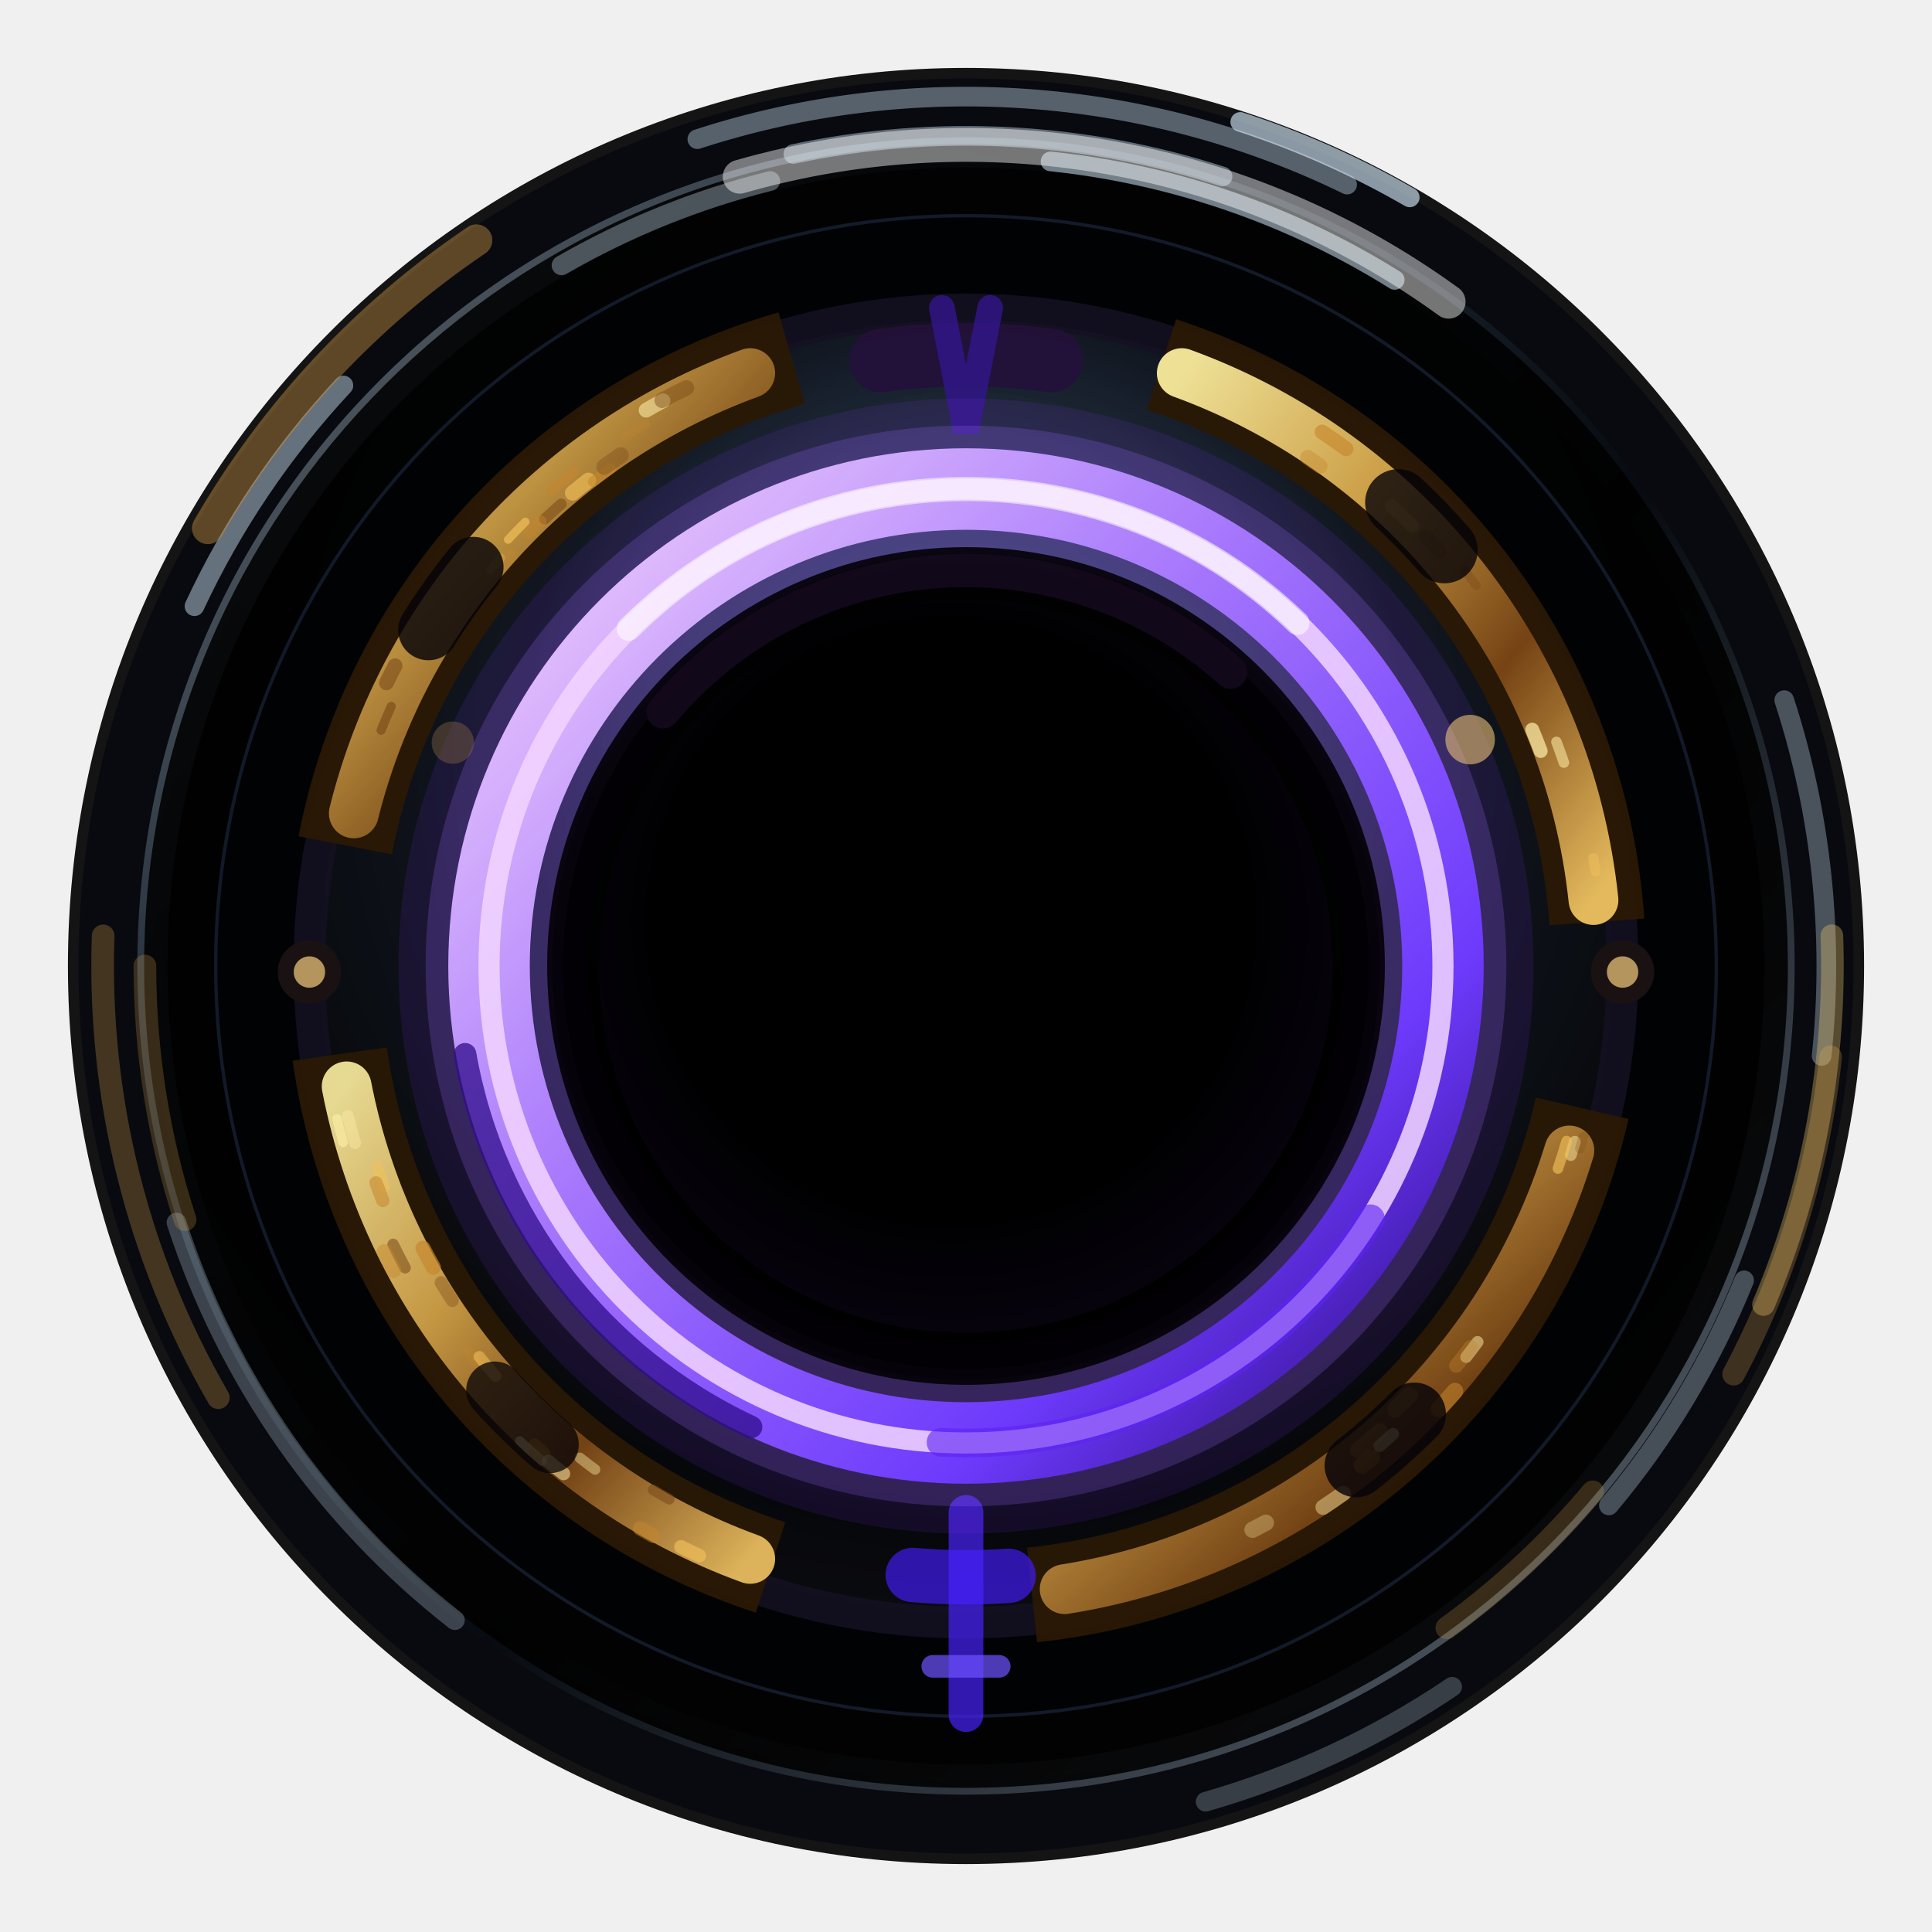
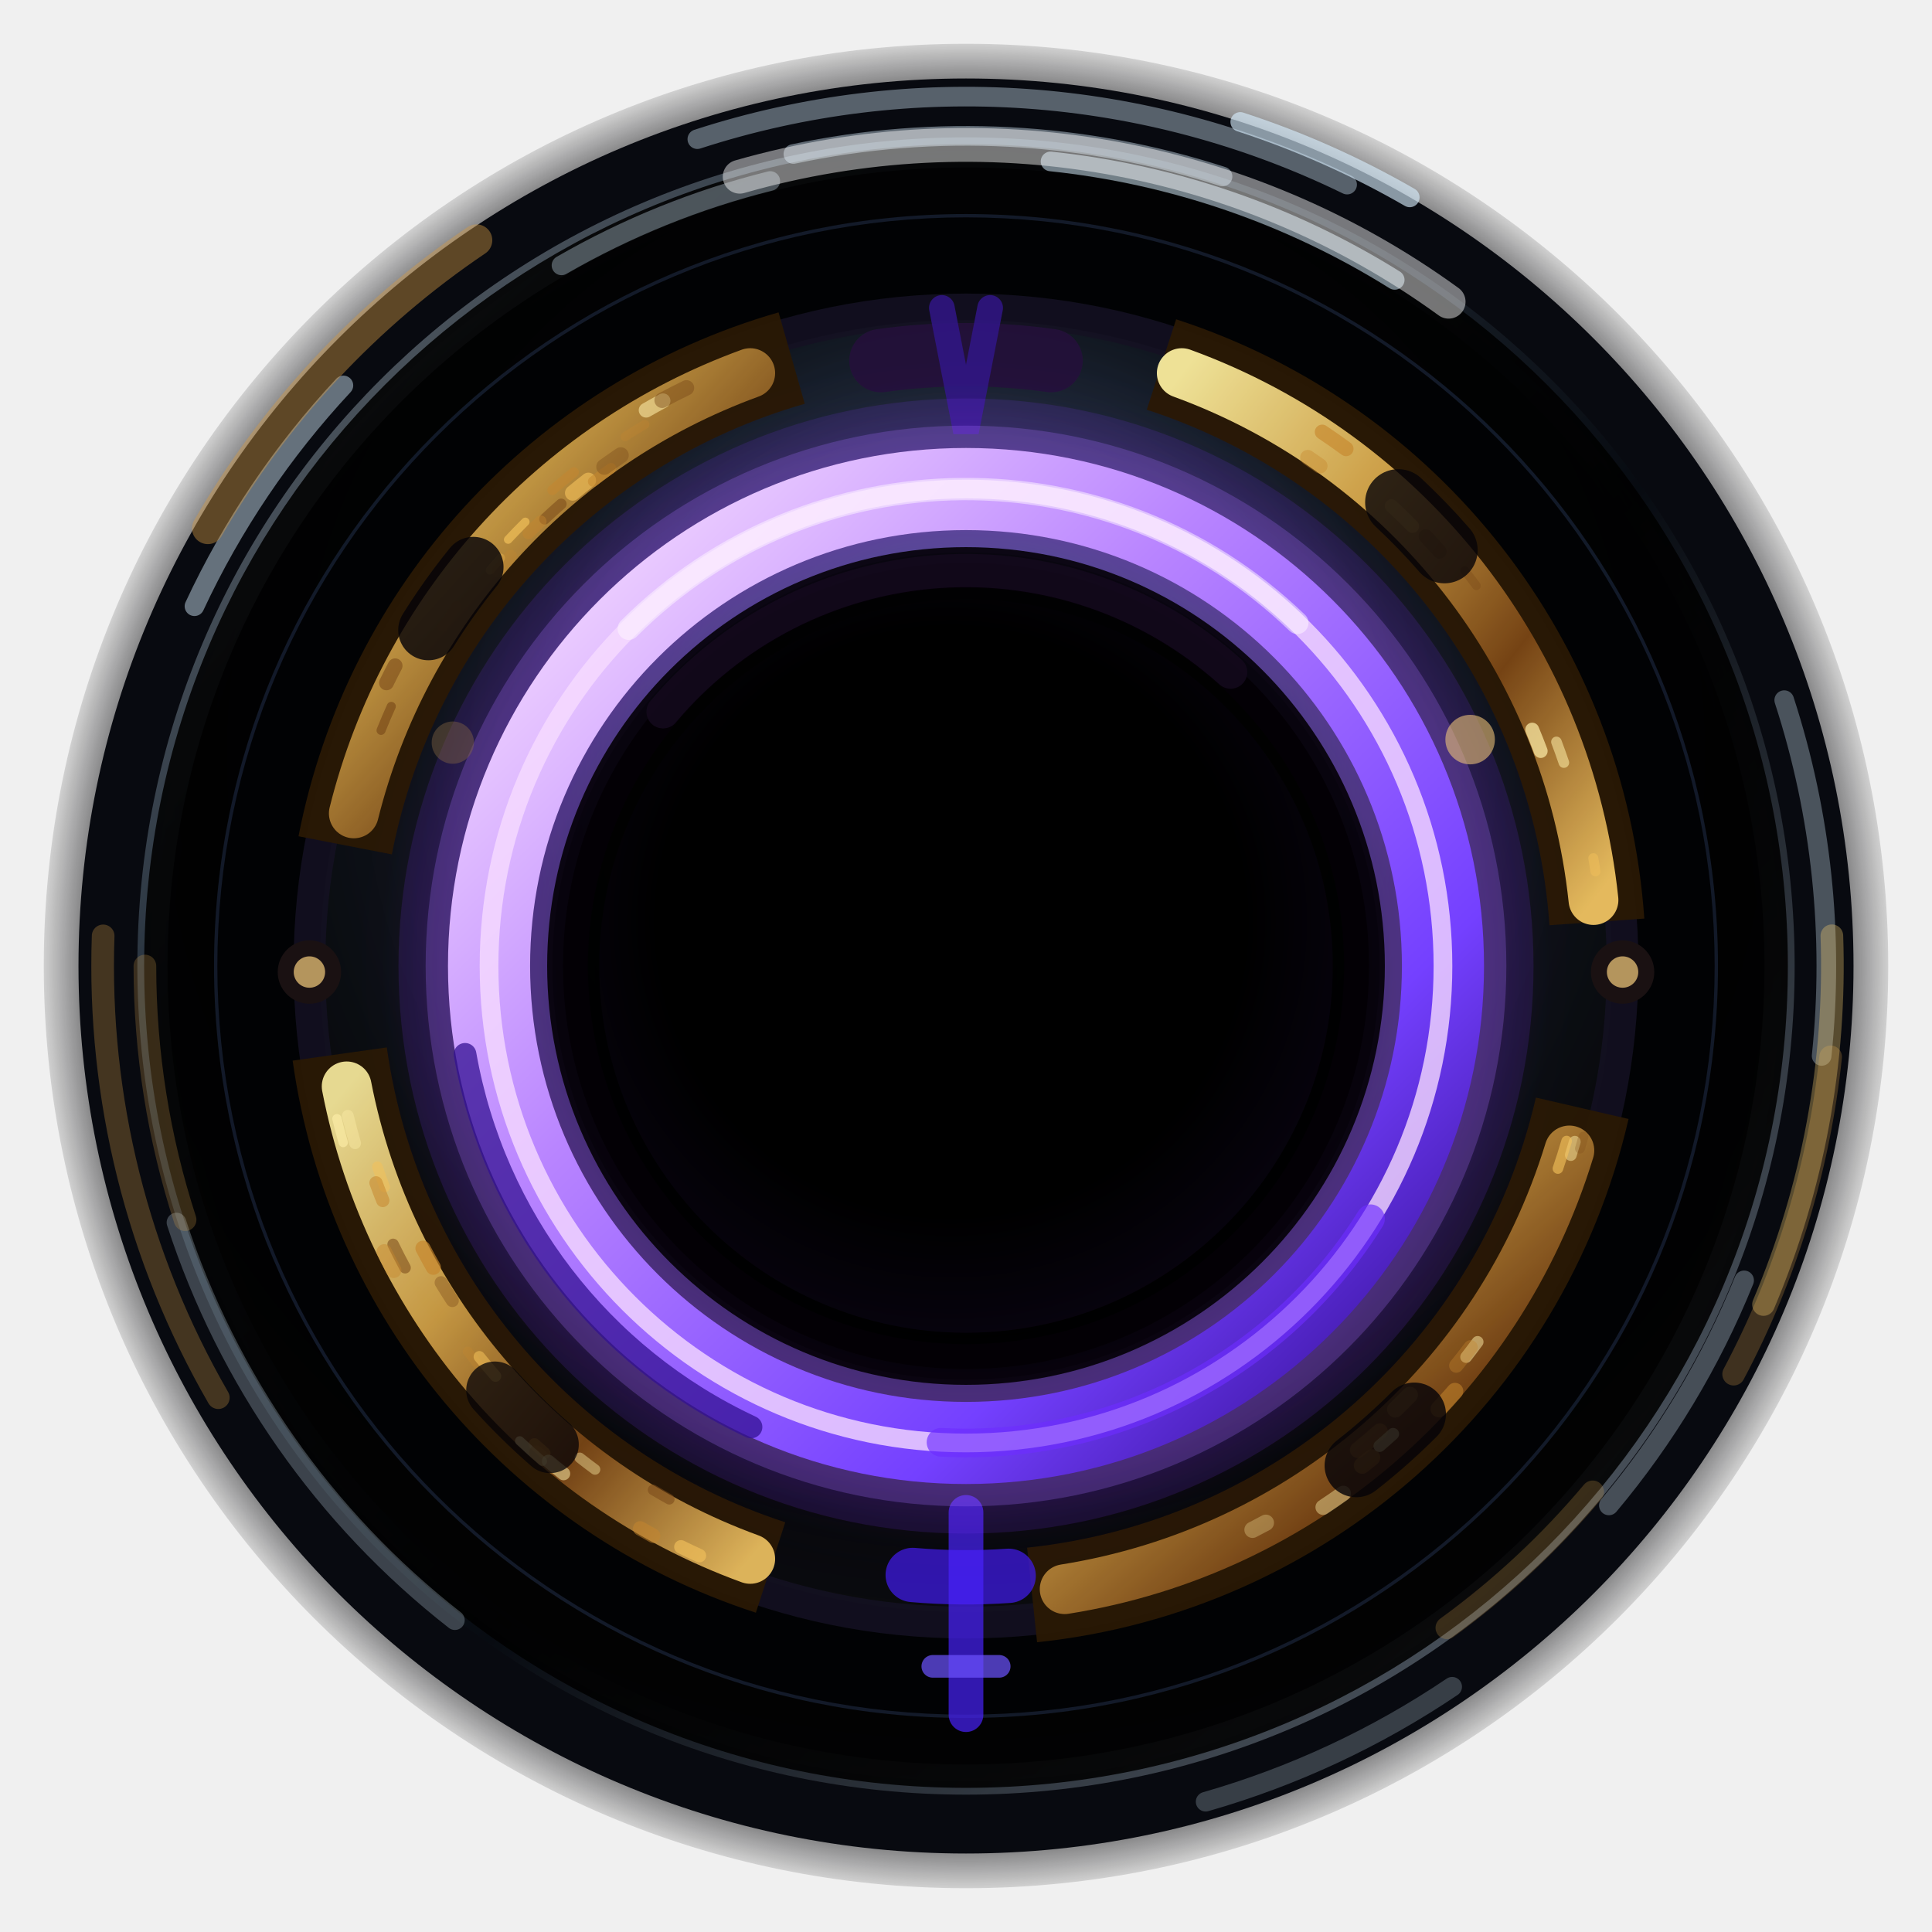
<svg xmlns="http://www.w3.org/2000/svg" width="64" height="64" viewBox="0 0 64 64">
  <defs>
+     <radialGradient id="softOuterAlphaInput" cx="50%" cy="50%" r="50%">
+       <stop offset="0%" stop-color="#010102" stop-opacity="0.92" />
+       <stop offset="84%" stop-color="#010102" stop-opacity="0.92" />
+       <stop offset="91%" stop-color="#010102" stop-opacity="0.72" />
+       <stop offset="96%" stop-color="#010102" stop-opacity="0.32" />
+       <stop offset="100%" stop-color="#010102" stop-opacity="0" />
+     </radialGradient>
    <radialGradient id="outerShell" cx="50%" cy="38%" r="61%">
      <stop offset="0%" stop-color="#bfd6e8" stop-opacity="0.92" />
      <stop offset="18%" stop-color="#37506a" stop-opacity="0.86" />
      <stop offset="42%" stop-color="#101724" stop-opacity="0.96" />
      <stop offset="72%" stop-color="#030407" />
      <stop offset="100%" stop-color="#14151b" />
    </radialGradient>
    <radialGradient id="innerWell" cx="48%" cy="44%" r="57%">
      <stop offset="0%" stop-color="#000000" />
      <stop offset="70%" stop-color="#000000" />
      <stop offset="100%" stop-color="#07030e" />
    </radialGradient>
    <linearGradient id="steelStroke" x1="0" y1="0" x2="1" y2="1">
      <stop offset="0%" stop-color="#f2fbff" />
      <stop offset="24%" stop-color="#5d7185" />
      <stop offset="56%" stop-color="#070b12" />
      <stop offset="100%" stop-color="#d9ecff" />
    </linearGradient>
    <linearGradient id="goldTrack" x1="0" y1="0" x2="1" y2="1">
      <stop offset="0%" stop-color="#fff2a3" />
      <stop offset="35%" stop-color="#d9a84b" />
      <stop offset="67%" stop-color="#7c4716" />
      <stop offset="100%" stop-color="#f4c765" />
    </linearGradient>
    <linearGradient id="violetGlow" x1="0" y1="0" x2="1" y2="1">
-       <stop offset="0%" stop-color="#f7d7ff" />
-       <stop offset="42%" stop-color="#a676ff" />
-       <stop offset="76%" stop-color="#6e3aff" />
-       <stop offset="100%" stop-color="#2a087e" />
+       <stop offset="0%" stop-color="#ffe8ff" />
+       <stop offset="38%" stop-color="#b985ff" />
+       <stop offset="74%" stop-color="#7440ff" />
+       <stop offset="100%" stop-color="#2c0888" />
    </linearGradient>
+     <filter id="purpleBloomSoft" x="-38%" y="-38%" width="176%" height="176%" color-interpolation-filters="sRGB">
+       <feGaussianBlur stdDeviation="0.85" result="softBlur" />
+       <feColorMatrix in="softBlur" type="matrix" values="1.05 0    0    0 0.010                 0    0.62 0    0 0.000                 0    0    1.42 0 0.038                 0    0    0    0.58 0" result="violetBloom" />
+     </filter>
  </defs>
-   <circle cx="32" cy="32" r="29.75" fill="#010102" opacity="0.92" />
+   <circle cx="32" cy="32" r="30.55" fill="url(#softOuterAlphaInput)" />
  <circle cx="32" cy="32" r="28.45" fill="url(#outerShell)" opacity="0.78" />
  <circle cx="32" cy="32" r="28.20" fill="none" stroke="#080a10" stroke-width="2.40" />
  <circle cx="32" cy="32" r="26.95" fill="none" stroke="url(#steelStroke)" stroke-width="1.00" opacity="0.44" />
  <circle cx="32" cy="32" r="25.95" fill="none" stroke="#000000" stroke-width="2.55" opacity="0.88" />
  <circle cx="32" cy="32" r="24.55" fill="none" stroke="#192439" stroke-width="0.72" opacity="0.70" />
  <path d="M 23.100 4.610 A 28.800 28.800 0 0 1 44.625 6.115" fill="none" stroke="#d8efff" stroke-width="0.65" stroke-linecap="round" opacity="0.38" />
  <path d="M 26.282 5.101 A 27.500 27.500 0 0 1 40.498 5.846" fill="none" stroke="#d8efff" stroke-width="0.65" stroke-linecap="round" opacity="0.42" />
  <path d="M 6.442 20.082 A 28.200 28.200 0 0 1 11.376 12.768" fill="none" stroke="#d8efff" stroke-width="0.65" stroke-linecap="round" opacity="0.45" />
  <path d="M 59.105 23.193 A 28.500 28.500 0 0 1 60.344 34.979" fill="none" stroke="#d8efff" stroke-width="0.65" stroke-linecap="round" opacity="0.32" />
  <path d="M 57.776 42.414 A 27.800 27.800 0 0 1 53.296 49.869" fill="none" stroke="#d8efff" stroke-width="0.65" stroke-linecap="round" opacity="0.3" />
  <path d="M 15.069 53.670 A 27.500 27.500 0 0 1 5.846 40.498" fill="none" stroke="#d8efff" stroke-width="0.65" stroke-linecap="round" opacity="0.25" />
  <path d="M 48.105 55.876 A 28.800 28.800 0 0 1 39.938 59.684" fill="none" stroke="#d8efff" stroke-width="0.65" stroke-linecap="round" opacity="0.23" />
  <path d="M 41.085 4.039 A 29.400 29.400 0 0 1 46.700 6.539" fill="none" stroke="#d8efff" stroke-width="0.65" stroke-linecap="round" opacity="0.62" />
  <path d="M 34.801 5.347 A 26.800 26.800 0 0 1 46.202 9.272" fill="none" stroke="#d8efff" stroke-width="0.65" stroke-linecap="round" opacity="0.52" />
  <path d="M 18.600 8.791 A 26.800 26.800 0 0 1 25.516 5.996" fill="none" stroke="#d8efff" stroke-width="0.65" stroke-linecap="round" opacity="0.33" />
  <path d="M 7.232 46.300 A 28.600 28.600 0 0 1 3.417 31.002" fill="none" stroke="#d19b46" stroke-width="0.75" stroke-linecap="round" opacity="0.3" />
  <path d="M 6.131 40.405 A 27.200 27.200 0 0 1 4.800 32.000" fill="none" stroke="#d19b46" stroke-width="0.75" stroke-linecap="round" opacity="0.25" />
  <path d="M 60.642 35.010 A 28.800 28.800 0 0 1 57.429 45.521" fill="none" stroke="#d19b46" stroke-width="0.75" stroke-linecap="round" opacity="0.27" />
  <path d="M 52.760 49.420 A 27.100 27.100 0 0 1 47.929 53.924" fill="none" stroke="#d19b46" stroke-width="0.75" stroke-linecap="round" opacity="0.24" />
  <path d="M 24.503 5.854 A 27.200 27.200 0 0 1 47.988 9.995" fill="none" stroke="#ffffff" stroke-width="1.12" stroke-linecap="round" opacity="0.45" />
  <path d="M 6.885 17.500 A 29.000 29.000 0 0 1 15.783 7.958" fill="none" stroke="#d49a45" stroke-width="1.05" stroke-linecap="round" opacity="0.42" />
  <path d="M 60.683 30.998 A 28.700 28.700 0 0 1 58.418 43.214" fill="none" stroke="#f2ca6d" stroke-width="0.75" stroke-linecap="round" opacity="0.34" />
  <circle cx="32" cy="32" r="23.10" fill="none" stroke="#010204" stroke-width="3.40" />
  <circle cx="32" cy="32" r="21.75" fill="none" stroke="#141122" stroke-width="1.05" opacity="0.85" />
  <path d="M 38.474 12.075 A 20.950 20.950 0 0 1 52.899 30.539" fill="none" stroke="#291804" stroke-width="3.15" stroke-linecap="butt" opacity="0.95" />
  <path d="M 52.413 36.713 A 20.950 20.950 0 0 1 34.190 52.835" fill="none" stroke="#291804" stroke-width="3.15" stroke-linecap="butt" opacity="0.95" />
  <path d="M 25.526 51.925 A 20.950 20.950 0 0 1 11.254 34.916" fill="none" stroke="#291804" stroke-width="3.15" stroke-linecap="butt" opacity="0.95" />
  <path d="M 11.435 28.003 A 20.950 20.950 0 0 1 26.225 11.862" fill="none" stroke="#291804" stroke-width="3.15" stroke-linecap="butt" opacity="0.95" />
  <path d="M 39.148 12.360 A 20.900 20.900 0 0 1 52.786 29.815" fill="none" stroke="url(#goldTrack)" stroke-width="1.65" stroke-linecap="round" opacity="0.92" />
  <path d="M 51.987 38.111 A 20.900 20.900 0 0 1 35.269 52.643" fill="none" stroke="url(#goldTrack)" stroke-width="1.65" stroke-linecap="round" opacity="0.88" />
  <path d="M 24.852 51.640 A 20.900 20.900 0 0 1 11.484 35.988" fill="none" stroke="url(#goldTrack)" stroke-width="1.65" stroke-linecap="round" opacity="0.88" />
  <path d="M 11.721 26.944 A 20.900 20.900 0 0 1 24.852 12.360" fill="none" stroke="url(#goldTrack)" stroke-width="1.65" stroke-linecap="round" opacity="0.84" />
  <path d="M 19.711 48.678 A 20.716 20.716 0 0 1 19.206 48.293" fill="none" stroke="#fff0aa" stroke-width="0.35" stroke-linecap="round" opacity="0.41" />
  <path d="M 11.763 37.870 A 21.071 21.071 0 0 1 11.522 36.963" fill="none" stroke="#fff0aa" stroke-width="0.39" stroke-linecap="round" opacity="0.39" />
  <path d="M 11.369 37.847 A 21.443 21.443 0 0 1 11.162 37.059" fill="none" stroke="#fff0aa" stroke-width="0.31" stroke-linecap="round" opacity="0.60" />
  <path d="M 12.742 39.320 A 20.602 20.602 0 0 1 12.501 38.650" fill="none" stroke="#f3c15a" stroke-width="0.35" stroke-linecap="round" opacity="0.55" />
  <path d="M 18.041 48.136 A 21.336 21.336 0 0 1 17.703 47.837" fill="none" stroke="#c6862d" stroke-width="0.39" stroke-linecap="round" opacity="0.63" />
  <path d="M 14.985 43.084 A 20.307 20.307 0 0 1 14.612 42.489" fill="none" stroke="#7a4a19" stroke-width="0.43" stroke-linecap="round" opacity="0.38" />
  <path d="M 22.172 49.665 A 20.215 20.215 0 0 1 21.632 49.354" fill="none" stroke="#7a4a19" stroke-width="0.35" stroke-linecap="round" opacity="0.56" />
  <path d="M 21.635 50.873 A 21.532 21.532 0 0 1 21.208 50.632" fill="none" stroke="#c6862d" stroke-width="0.48" stroke-linecap="round" opacity="0.50" />
  <path d="M 17.967 48.405 A 21.588 21.588 0 0 1 17.216 47.731" fill="none" stroke="#fff0aa" stroke-width="0.31" stroke-linecap="round" opacity="0.64" />
  <path d="M 23.167 51.531 A 21.435 21.435 0 0 1 22.557 51.243" fill="none" stroke="#f3c15a" stroke-width="0.45" stroke-linecap="round" opacity="0.64" />
  <path d="M 13.419 41.996 A 21.099 21.099 0 0 1 13.022 41.221" fill="none" stroke="#7a4a19" stroke-width="0.38" stroke-linecap="round" opacity="0.56" />
  <path d="M 12.680 39.767 A 20.823 20.823 0 0 1 12.456 39.184" fill="none" stroke="#c6862d" stroke-width="0.44" stroke-linecap="round" opacity="0.55" />
  <path d="M 14.354 41.981 A 20.274 20.274 0 0 1 14.011 41.350" fill="none" stroke="#c6862d" stroke-width="0.50" stroke-linecap="round" opacity="0.67" />
  <path d="M 18.329 48.600 A 21.504 21.504 0 0 1 17.762 48.116" fill="none" stroke="#c6862d" stroke-width="0.47" stroke-linecap="round" opacity="0.32" />
  <path d="M 13.042 42.081 A 21.472 21.472 0 0 1 12.729 41.470" fill="none" stroke="#c6862d" stroke-width="0.51" stroke-linecap="round" opacity="0.44" />
  <path d="M 15.919 45.302 A 20.869 20.869 0 0 1 15.492 44.768" fill="none" stroke="#c6862d" stroke-width="0.32" stroke-linecap="round" opacity="0.29" />
  <path d="M 18.669 48.816 A 21.460 21.460 0 0 1 18.169 48.408" fill="none" stroke="#fff0aa" stroke-width="0.44" stroke-linecap="round" opacity="0.52" />
  <path d="M 16.415 45.585 A 20.675 20.675 0 0 1 15.879 44.945" fill="none" stroke="#f3c15a" stroke-width="0.38" stroke-linecap="round" opacity="0.56" />
  <path d="M 18.041 17.196 A 20.348 20.348 0 0 1 18.590 16.696" fill="none" stroke="#7a4a19" stroke-width="0.36" stroke-linecap="round" opacity="0.56" />
  <path d="M 16.833 17.874 A 20.726 20.726 0 0 1 17.402 17.287" fill="none" stroke="#f3c15a" stroke-width="0.28" stroke-linecap="round" opacity="0.68" />
  <path d="M 21.404 13.588 A 21.243 21.243 0 0 1 21.964 13.277" fill="none" stroke="#fff0aa" stroke-width="0.49" stroke-linecap="round" opacity="0.57" />
  <path d="M 20.707 14.465 A 20.856 20.856 0 0 1 21.361 14.061" fill="none" stroke="#c6862d" stroke-width="0.30" stroke-linecap="round" opacity="0.28" />
  <path d="M 18.970 16.331 A 20.379 20.379 0 0 1 19.491 15.912" fill="none" stroke="#f3c15a" stroke-width="0.51" stroke-linecap="round" opacity="0.62" />
  <path d="M 18.298 16.236 A 20.886 20.886 0 0 1 19.012 15.643" fill="none" stroke="#c6862d" stroke-width="0.33" stroke-linecap="round" opacity="0.48" />
  <path d="M 21.933 13.260 A 21.273 21.273 0 0 1 22.741 12.848" fill="none" stroke="#7a4a19" stroke-width="0.51" stroke-linecap="round" opacity="0.46" />
  <path d="M 19.650 15.951 A 20.251 20.251 0 0 1 20.241 15.513" fill="none" stroke="#c6862d" stroke-width="0.35" stroke-linecap="round" opacity="0.54" />
  <path d="M 16.238 18.889 A 20.502 20.502 0 0 1 16.586 18.482" fill="none" stroke="#f3c15a" stroke-width="0.29" stroke-linecap="round" opacity="0.36" />
  <path d="M 16.491 18.909 A 20.295 20.295 0 0 1 16.922 18.415" fill="none" stroke="#c6862d" stroke-width="0.41" stroke-linecap="round" opacity="0.25" />
  <path d="M 12.802 22.621 A 21.366 21.366 0 0 1 13.089 22.055" fill="none" stroke="#7a4a19" stroke-width="0.49" stroke-linecap="round" opacity="0.58" />
  <path d="M 20.017 15.464 A 20.421 20.421 0 0 1 20.564 15.081" fill="none" stroke="#7a4a19" stroke-width="0.53" stroke-linecap="round" opacity="0.39" />
  <path d="M 14.659 20.774 A 20.658 20.658 0 0 1 15.127 20.080" fill="none" stroke="#c6862d" stroke-width="0.33" stroke-linecap="round" opacity="0.28" />
  <path d="M 17.505 17.668 A 20.384 20.384 0 0 1 17.910 17.270" fill="none" stroke="#c6862d" stroke-width="0.39" stroke-linecap="round" opacity="0.42" />
  <path d="M 12.623 24.194 A 20.890 20.890 0 0 1 12.962 23.400" fill="none" stroke="#7a4a19" stroke-width="0.30" stroke-linecap="round" opacity="0.67" />
  <path d="M 43.799 14.311 A 21.263 21.263 0 0 1 44.592 14.867" fill="none" stroke="#c6862d" stroke-width="0.49" stroke-linecap="round" opacity="0.63" />
  <path d="M 47.231 17.767 A 20.846 20.846 0 0 1 47.687 18.271" fill="none" stroke="#7a4a19" stroke-width="0.47" stroke-linecap="round" opacity="0.32" />
  <path d="M 43.321 15.154 A 20.296 20.296 0 0 1 43.726 15.434" fill="none" stroke="#c6862d" stroke-width="0.50" stroke-linecap="round" opacity="0.40" />
  <path d="M 51.559 24.576 A 20.920 20.920 0 0 1 51.805 25.262" fill="none" stroke="#fff0aa" stroke-width="0.35" stroke-linecap="round" opacity="0.55" />
  <path d="M 50.756 24.170 A 20.325 20.325 0 0 1 51.037 24.879" fill="none" stroke="#fff0aa" stroke-width="0.46" stroke-linecap="round" opacity="0.70" />
  <path d="M 48.523 18.902 A 21.084 21.084 0 0 1 48.907 19.402" fill="none" stroke="#7a4a19" stroke-width="0.29" stroke-linecap="round" opacity="0.40" />
  <path d="M 52.781 28.429 A 21.086 21.086 0 0 1 52.851 28.864" fill="none" stroke="#f3c15a" stroke-width="0.33" stroke-linecap="round" opacity="0.48" />
  <path d="M 46.094 16.759 A 20.759 20.759 0 0 1 46.790 17.433" fill="none" stroke="#f3c15a" stroke-width="0.44" stroke-linecap="round" opacity="0.46" />
  <path d="M 52.167 37.822 A 20.991 20.991 0 0 1 52.035 38.262" fill="none" stroke="#fff0aa" stroke-width="0.39" stroke-linecap="round" opacity="0.48" />
  <path d="M 48.198 46.083 A 21.464 21.464 0 0 1 47.662 46.676" fill="none" stroke="#c6862d" stroke-width="0.55" stroke-linecap="round" opacity="0.54" />
  <path d="M 44.497 49.471 A 21.481 21.481 0 0 1 43.831 49.929" fill="none" stroke="#fff0aa" stroke-width="0.51" stroke-linecap="round" opacity="0.42" />
  <path d="M 46.701 46.208 A 20.445 20.445 0 0 1 46.220 46.690" fill="none" stroke="#f3c15a" stroke-width="0.54" stroke-linecap="round" opacity="0.29" />
  <path d="M 45.447 48.284 A 21.118 21.118 0 0 1 45.123 48.546" fill="none" stroke="#c6862d" stroke-width="0.55" stroke-linecap="round" opacity="0.62" />
  <path d="M 41.933 50.444 A 20.949 20.949 0 0 1 41.491 50.676" fill="none" stroke="#fff0aa" stroke-width="0.54" stroke-linecap="round" opacity="0.29" />
  <path d="M 48.948 44.453 A 21.031 21.031 0 0 1 48.568 44.953" fill="none" stroke="#fff0aa" stroke-width="0.39" stroke-linecap="round" opacity="0.50" />
  <path d="M 52.453 37.653 A 21.220 21.220 0 0 1 52.340 38.048" fill="none" stroke="#7a4a19" stroke-width="0.33" stroke-linecap="round" opacity="0.26" />
  <path d="M 48.718 44.629 A 20.952 20.952 0 0 1 48.240 45.238" fill="none" stroke="#c6862d" stroke-width="0.47" stroke-linecap="round" opacity="0.36" />
  <path d="M 45.709 47.415 A 20.629 20.629 0 0 1 44.980 48.034" fill="none" stroke="#c6862d" stroke-width="0.53" stroke-linecap="round" opacity="0.55" />
  <path d="M 51.897 37.798 A 20.725 20.725 0 0 1 51.608 38.710" fill="none" stroke="#f3c15a" stroke-width="0.35" stroke-linecap="round" opacity="0.62" />
  <path d="M 46.147 47.502 A 20.987 20.987 0 0 1 45.699 47.899" fill="none" stroke="#fff0aa" stroke-width="0.40" stroke-linecap="round" opacity="0.66" />
  <path d="M 29.182 11.947 A 20.250 20.250 0 0 1 34.818 11.947" fill="none" stroke="#24103a" stroke-width="2.1" stroke-linecap="round" opacity="0.90" />
  <path d="M 33.413 52.201 A 20.250 20.250 0 0 1 30.235 52.173" fill="none" stroke="#3e1ae0" stroke-width="1.8" stroke-linecap="round" opacity="0.75" />
  <path d="M 31.2 10.2 L 32.0 14.3 L 32.8 10.2" fill="none" stroke="#301587" stroke-width="0.85" stroke-linecap="round" opacity="0.85" />
  <path d="M 32.0 50.1 L 32.0 56.8" fill="none" stroke="#4a21ff" stroke-width="1.15" stroke-linecap="round" opacity="0.68" />
  <path d="M 30.9 55.2 L 33.1 55.2" fill="none" stroke="#6c53ff" stroke-width="0.75" stroke-linecap="round" opacity="0.70" />
-   <circle cx="32" cy="32" r="15.80" fill="none" stroke="#7d34ff" stroke-width="6.00" opacity="0.12" />
-   <circle cx="32" cy="32" r="15.80" fill="none" stroke="#9b68ff" stroke-width="4.20" opacity="0.22" />
-   <circle cx="32" cy="32" r="15.80" fill="none" stroke="url(#violetGlow)" stroke-width="2.70" opacity="0.98" />
-   <circle cx="32" cy="32" r="15.80" fill="none" stroke="#f2d4ff" stroke-width="0.70" opacity="0.86" />
-   <path d="M 20.828 20.828 A 15.800 15.800 0 0 1 42.976 20.634" fill="none" stroke="#ffffff" stroke-width="0.80" stroke-linecap="round" opacity="0.55" />
-   <path d="M 45.399 40.373 A 15.800 15.800 0 0 1 31.173 47.778" fill="none" stroke="#5e22f5" stroke-width="0.95" stroke-linecap="round" opacity="0.62" />
-   <path d="M 24.879 47.271 A 16.850 16.850 0 0 1 15.406 34.926" fill="none" stroke="#2f0c8b" stroke-width="0.75" stroke-linecap="round" opacity="0.75" />
+   <g filter="url(#purpleBloomSoft)" opacity="0.72">
+     <circle cx="32" cy="32" r="15.80" fill="none" stroke="#8640ff" stroke-width="4.80" opacity="0.26" />
+     <circle cx="32" cy="32" r="15.80" fill="none" stroke="#bf86ff" stroke-width="2.35" opacity="0.18" />
+     <path d="M 20.828 20.828 A 15.800 15.800 0 0 1 42.976 20.634" fill="none" stroke="#e8beff" stroke-width="1.20" stroke-linecap="round" opacity="0.18" />
+   </g>
+   <circle cx="32" cy="32" r="15.80" fill="none" stroke="#7d34ff" stroke-width="6.00" opacity="0.145" />
+   <circle cx="32" cy="32" r="15.80" fill="none" stroke="#a56eff" stroke-width="4.20" opacity="0.255" />
+   <circle cx="32" cy="32" r="15.80" fill="none" stroke="url(#violetGlow)" stroke-width="2.72" opacity="1.00" />
+   <circle cx="32" cy="32" r="15.80" fill="none" stroke="#f7dcff" stroke-width="0.62" opacity="0.78" />
+   <path d="M 20.828 20.828 A 15.800 15.800 0 0 1 42.976 20.634" fill="none" stroke="#fff7ff" stroke-width="0.74" stroke-linecap="round" opacity="0.50" />
+   <path d="M 45.399 40.373 A 15.800 15.800 0 0 1 31.173 47.778" fill="none" stroke="#6d2cff" stroke-width="0.95" stroke-linecap="round" opacity="0.65" />
+   <path d="M 24.879 47.271 A 16.850 16.850 0 0 1 15.406 34.926" fill="none" stroke="#321092" stroke-width="0.75" stroke-linecap="round" opacity="0.74" />
  <circle cx="32" cy="32" r="13.35" fill="#000000" opacity="0.98" />
  <circle cx="32" cy="32" r="12.15" fill="url(#innerWell)" />
  <circle cx="32" cy="32" r="13.20" fill="none" stroke="#030005" stroke-width="1.35" opacity="0.90" />
  <path d="M 21.965 23.579 A 13.100 13.100 0 0 1 40.766 22.265" fill="none" stroke="#13091c" stroke-width="1.10" stroke-linecap="round" opacity="0.9" />
  <circle cx="10.25" cy="32.2" r="1.05" fill="#1a1112" />
  <circle cx="10.25" cy="32.2" r="0.52" fill="#f0c77a" opacity="0.72" />
  <circle cx="53.75" cy="32.2" r="1.05" fill="#1a1112" />
  <circle cx="53.75" cy="32.2" r="0.52" fill="#f0c77a" opacity="0.72" />
  <circle cx="48.7" cy="24.5" r="0.82" fill="#f2c77b" opacity="0.58" />
  <circle cx="15.0" cy="24.6" r="0.70" fill="#866642" opacity="0.42" />
  <path d="M 46.322 16.642 A 21.000 21.000 0 0 1 47.849 18.223" fill="none" stroke="#050307" stroke-width="2.2" stroke-linecap="round" opacity="0.80" />
  <path d="M 46.849 46.849 A 21.000 21.000 0 0 1 44.929 48.548" fill="none" stroke="#050307" stroke-width="2.1" stroke-linecap="round" opacity="0.82" />
  <path d="M 14.191 20.872 A 21.000 21.000 0 0 1 15.680 18.784" fill="none" stroke="#050307" stroke-width="2.0" stroke-linecap="round" opacity="0.82" />
  <path d="M 18.223 47.849 A 21.000 21.000 0 0 1 16.394 46.052" fill="none" stroke="#050307" stroke-width="1.9" stroke-linecap="round" opacity="0.76" />
</svg>
